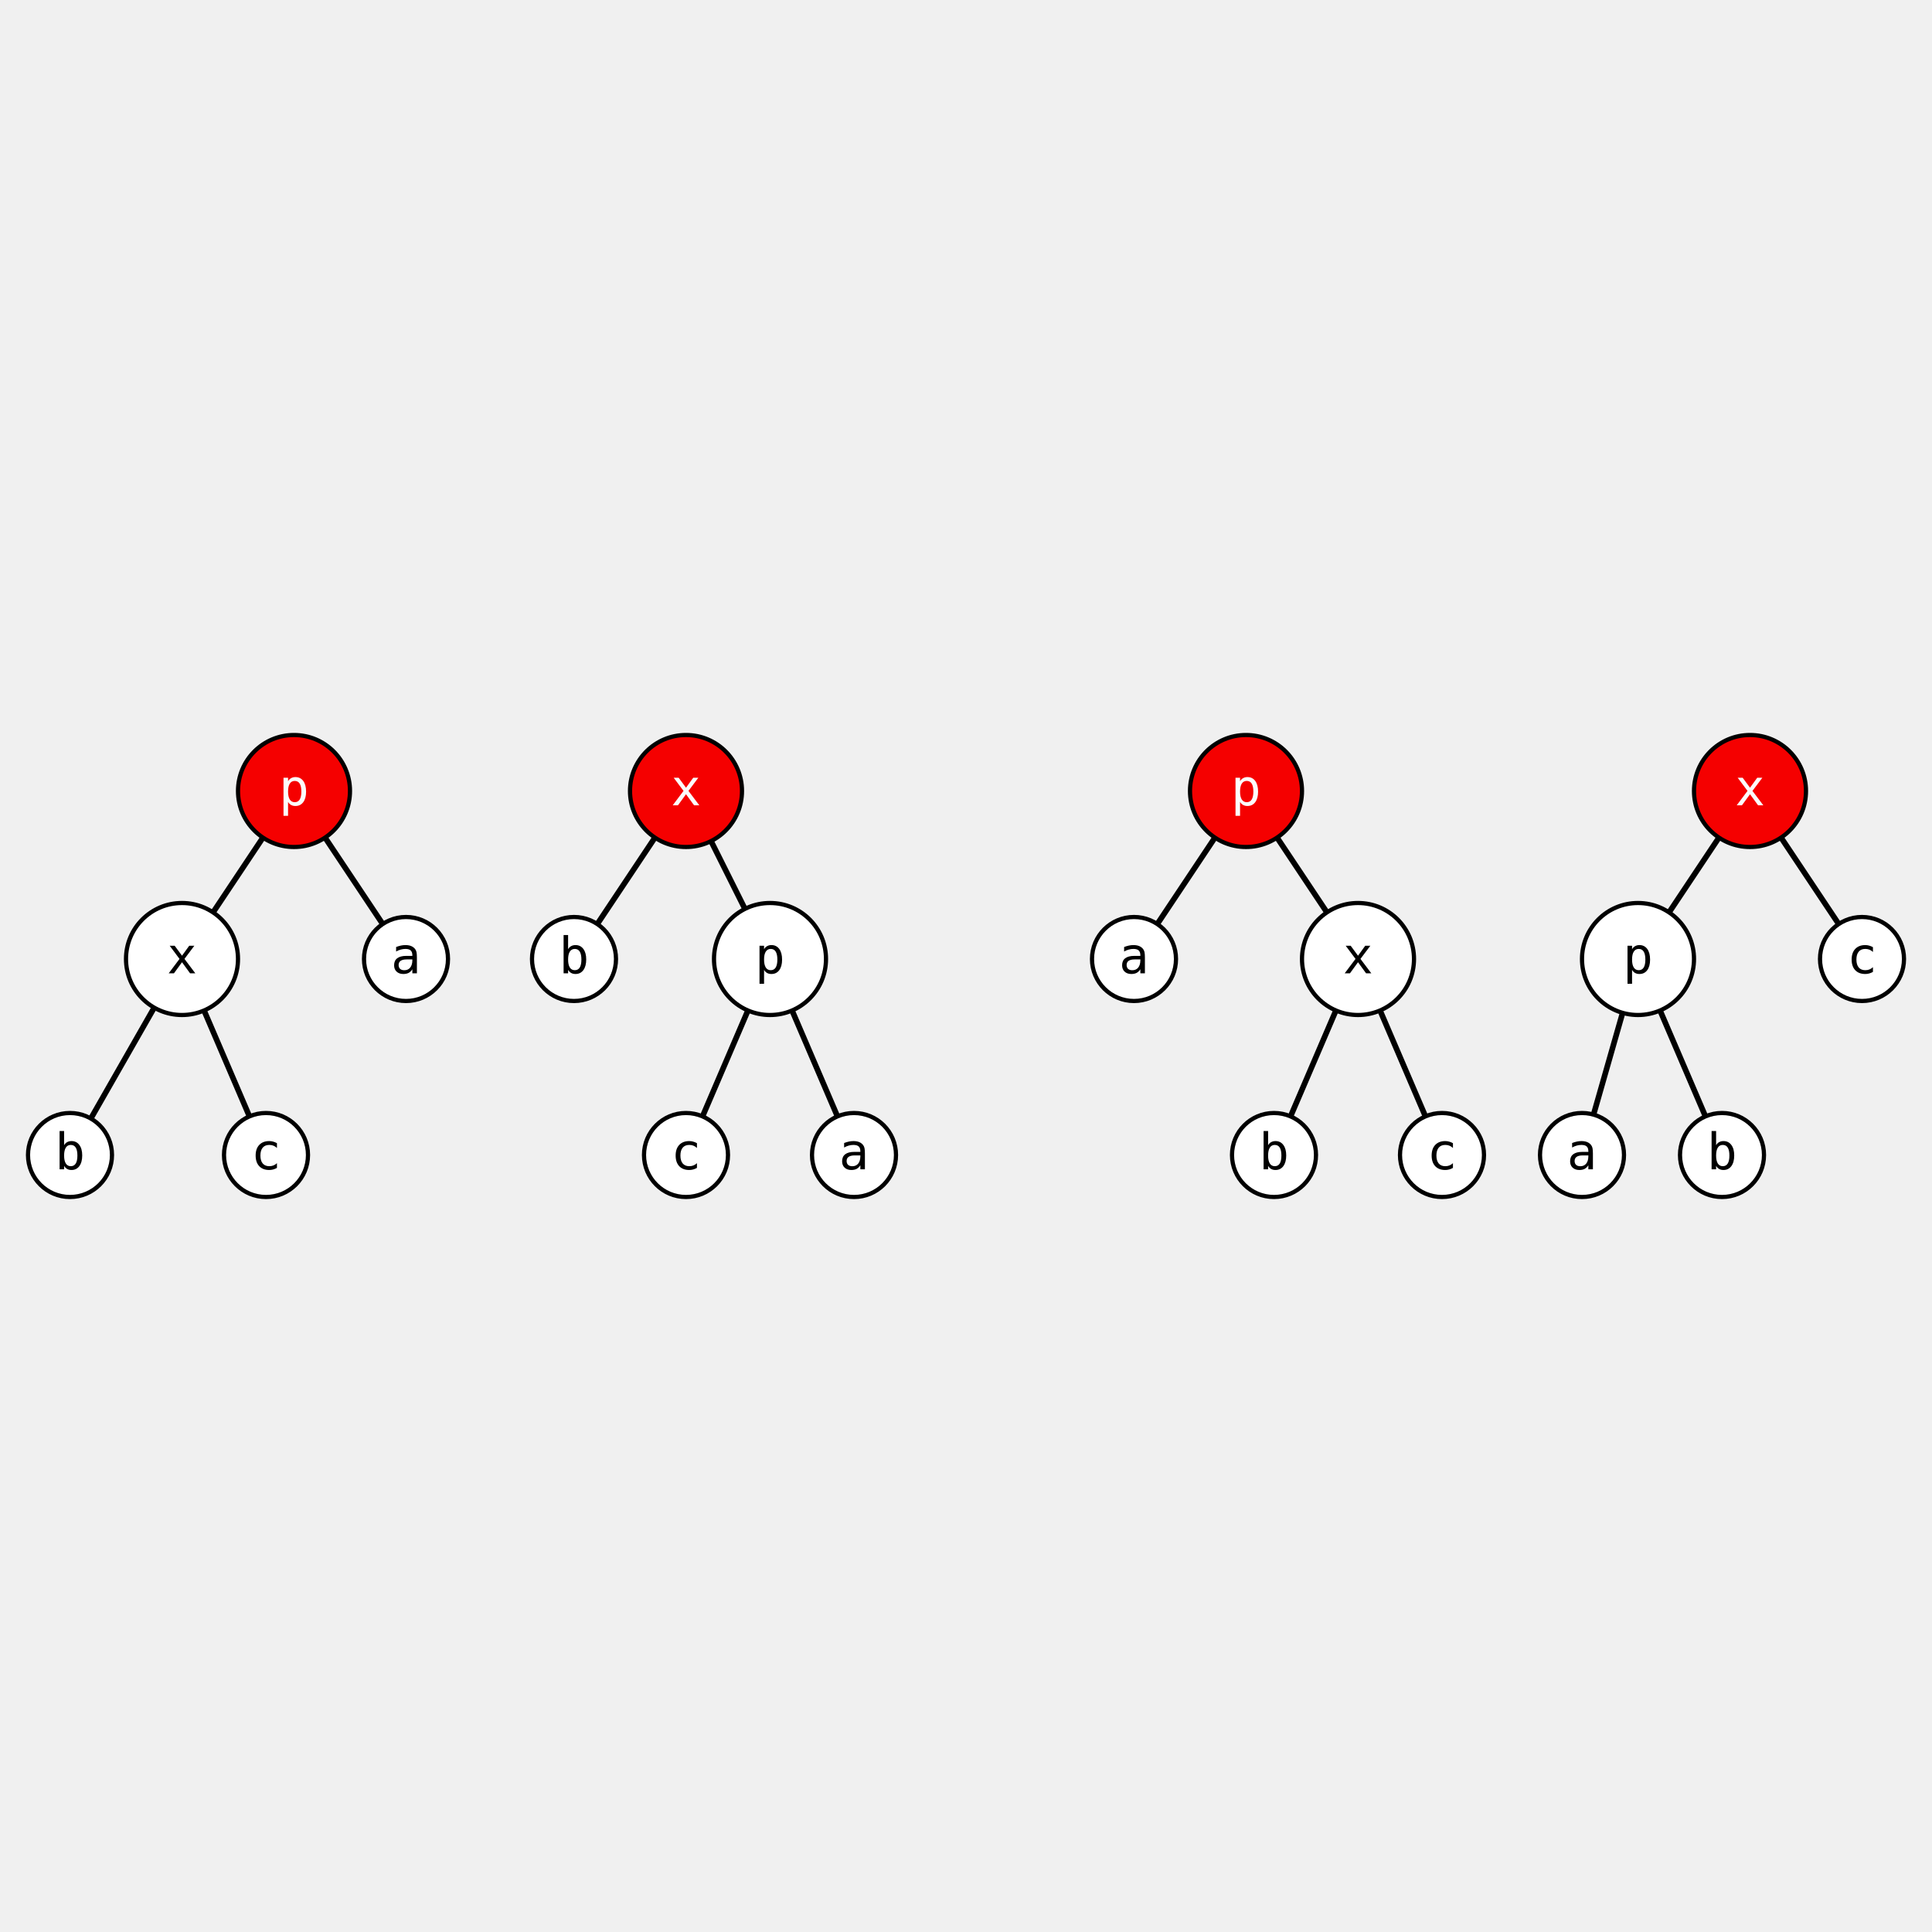
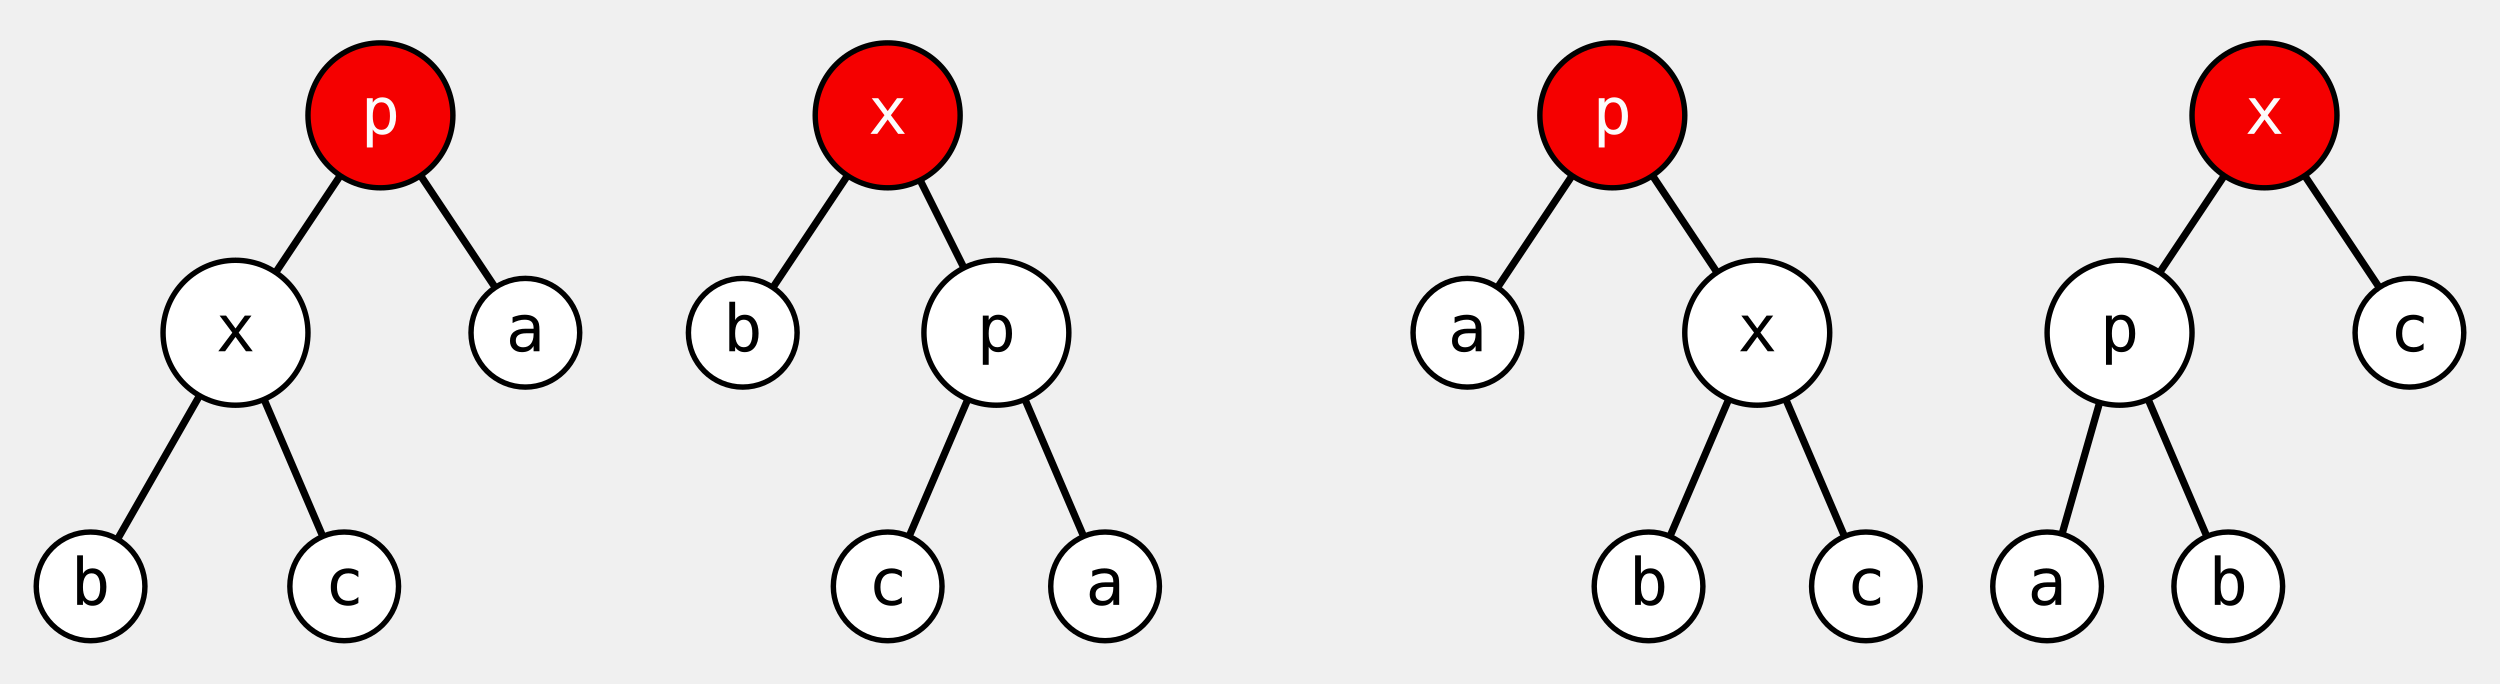
- <svg xmlns="http://www.w3.org/2000/svg" viewBox="495 -70 690 185" width="512" height="512" version="1.1">
+ <svg xmlns="http://www.w3.org/2000/svg" viewBox="495 -70 690 185" width="512" height="140" version="1.1">
  <style>.vertex { font-family: Consolas } .edge { font-family: Consolas } .text { font-family: Consolas }</style>
  <path d="M 560 20L 520 90" fill="none" stroke="#000000" stroke-width="2" />
  <path d="M 560 20L 590 90" fill="none" stroke="#000000" stroke-width="2" />
  <path d="M 560 20L 600 -40" fill="none" stroke="#000000" stroke-width="2" />
  <path d="M 640 20L 600 -40" fill="none" stroke="#000000" stroke-width="2" />
  <path d="M 700 20L 740 -40" fill="none" stroke="#000000" stroke-width="2" />
  <path d="M 740 90L 770 20" fill="none" stroke="#000000" stroke-width="2" />
  <path d="M 740 -40L 770 20" fill="none" stroke="#000000" stroke-width="2" />
  <path d="M 800 90L 770 20" fill="none" stroke="#000000" stroke-width="2" />
  <path d="M 900 20L 940 -40" fill="none" stroke="#000000" stroke-width="2" />
  <path d="M 980 20L 940 -40" fill="none" stroke="#000000" stroke-width="2" />
  <path d="M 950 90L 980 20" fill="none" stroke="#000000" stroke-width="2" />
  <path d="M 980 20L 1010 90" fill="none" stroke="#000000" stroke-width="2" />
  <path d="M 1080 20L 1120 -40" fill="none" stroke="#000000" stroke-width="2" />
  <path d="M 1060 90L 1080 20" fill="none" stroke="#000000" stroke-width="2" />
  <path d="M 1080 20L 1110 90" fill="none" stroke="#000000" stroke-width="2" />
  <path d="M 1160 20L 1120 -40" fill="none" stroke="#000000" stroke-width="2" />
  <circle cx="600" cy="-40" r="20" fill="hsl(0,100%,48%)" stroke="#000000" stroke-width="1.5" />
  <text class="vertex" x="600" y="-40" dominant-baseline="middle" text-anchor="middle" fill="hsl(0,0%,99%)" font-size="18px">p</text>
  <circle cx="560" cy="20" r="20" fill="#ffffff" stroke="#000000" stroke-width="1.5" />
  <text class="vertex" x="560" y="20" dominant-baseline="middle" text-anchor="middle" fill="#000000" font-size="18px">x</text>
  <circle cx="640" cy="20" r="15" fill="#ffffff" stroke="#000000" stroke-width="1.5" />
  <text class="vertex" x="640" y="20" dominant-baseline="middle" text-anchor="middle" fill="#000000" font-size="18px">a</text>
  <circle cx="520" cy="90" r="15" fill="#ffffff" stroke="#000000" stroke-width="1.5" />
  <text class="vertex" x="520" y="90" dominant-baseline="middle" text-anchor="middle" fill="#000000" font-size="18px">b</text>
  <circle cx="590" cy="90" r="15" fill="#ffffff" stroke="#000000" stroke-width="1.5" />
  <text class="vertex" x="590" y="90" dominant-baseline="middle" text-anchor="middle" fill="#000000" font-size="18px">c</text>
  <circle cx="740" cy="-40" r="20" fill="hsl(0,100%,48%)" stroke="#000000" stroke-width="1.5" />
  <text class="vertex" x="740" y="-40" dominant-baseline="middle" text-anchor="middle" fill="hsl(0,0%,99%)" font-size="18px">x</text>
  <circle cx="700" cy="20" r="15" fill="#ffffff" stroke="#000000" stroke-width="1.5" />
  <text class="vertex" x="700" y="20" dominant-baseline="middle" text-anchor="middle" fill="#000000" font-size="18px">b</text>
  <circle cx="770" cy="20" r="20" fill="#ffffff" stroke="#000000" stroke-width="1.5" />
  <text class="vertex" x="770" y="20" dominant-baseline="middle" text-anchor="middle" fill="#000000" font-size="18px">p</text>
  <circle cx="740" cy="90" r="15" fill="#ffffff" stroke="#000000" stroke-width="1.5" />
  <text class="vertex" x="740" y="90" dominant-baseline="middle" text-anchor="middle" fill="#000000" font-size="18px">c</text>
  <circle cx="800" cy="90" r="15" fill="#ffffff" stroke="#000000" stroke-width="1.5" />
  <text class="vertex" x="800" y="90" dominant-baseline="middle" text-anchor="middle" fill="#000000" font-size="18px">a</text>
  <circle cx="940" cy="-40" r="20" fill="hsl(0,100%,48%)" stroke="#000000" stroke-width="1.5" />
  <text class="vertex" x="940" y="-40" dominant-baseline="middle" text-anchor="middle" fill="hsl(0,0%,99%)" font-size="18px">p</text>
  <circle cx="900" cy="20" r="15" fill="#ffffff" stroke="#000000" stroke-width="1.5" />
  <text class="vertex" x="900" y="20" dominant-baseline="middle" text-anchor="middle" fill="#000000" font-size="18px">a</text>
  <circle cx="950" cy="90" r="15" fill="#ffffff" stroke="#000000" stroke-width="1.5" />
  <text class="vertex" x="950" y="90" dominant-baseline="middle" text-anchor="middle" fill="#000000" font-size="18px">b</text>
  <circle cx="1010" cy="90" r="15" fill="#ffffff" stroke="#000000" stroke-width="1.5" />
  <text class="vertex" x="1010" y="90" dominant-baseline="middle" text-anchor="middle" fill="#000000" font-size="18px">c</text>
  <circle cx="1120" cy="-40" r="20" fill="hsl(0,100%,48%)" stroke="#000000" stroke-width="1.5" />
  <text class="vertex" x="1120" y="-40" dominant-baseline="middle" text-anchor="middle" fill="hsl(0,0%,99%)" font-size="18px">x</text>
  <circle cx="1110" cy="90" r="15" fill="#ffffff" stroke="#000000" stroke-width="1.5" />
  <text class="vertex" x="1110" y="90" dominant-baseline="middle" text-anchor="middle" fill="#000000" font-size="18px">b</text>
  <circle cx="1080" cy="20" r="20" fill="#ffffff" stroke="#000000" stroke-width="1.5" />
  <text class="vertex" x="1080" y="20" dominant-baseline="middle" text-anchor="middle" fill="#000000" font-size="18px">p</text>
  <circle cx="1160" cy="20" r="15" fill="#ffffff" stroke="#000000" stroke-width="1.5" />
  <text class="vertex" x="1160" y="20" dominant-baseline="middle" text-anchor="middle" fill="#000000" font-size="18px">c</text>
  <circle cx="1060" cy="90" r="15" fill="#ffffff" stroke="#000000" stroke-width="1.5" />
  <text class="vertex" x="1060" y="90" dominant-baseline="middle" text-anchor="middle" fill="#000000" font-size="18px">a</text>
  <circle cx="980" cy="20" r="20" fill="#ffffff" stroke="#000000" stroke-width="1.5" />
  <text class="vertex" x="980" y="20" dominant-baseline="middle" text-anchor="middle" fill="#000000" font-size="18px">x</text>
</svg>
